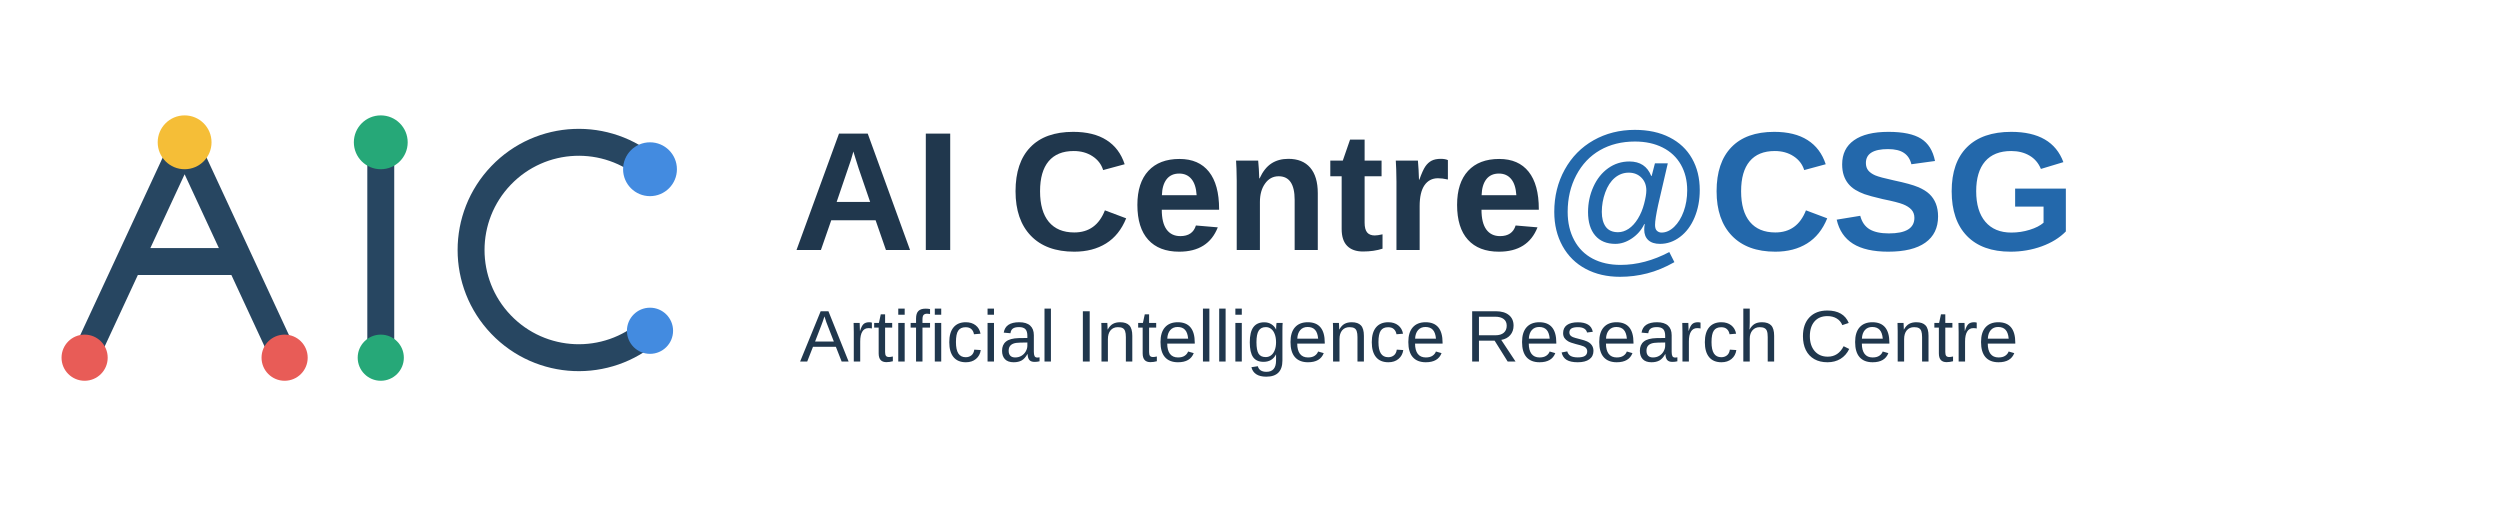
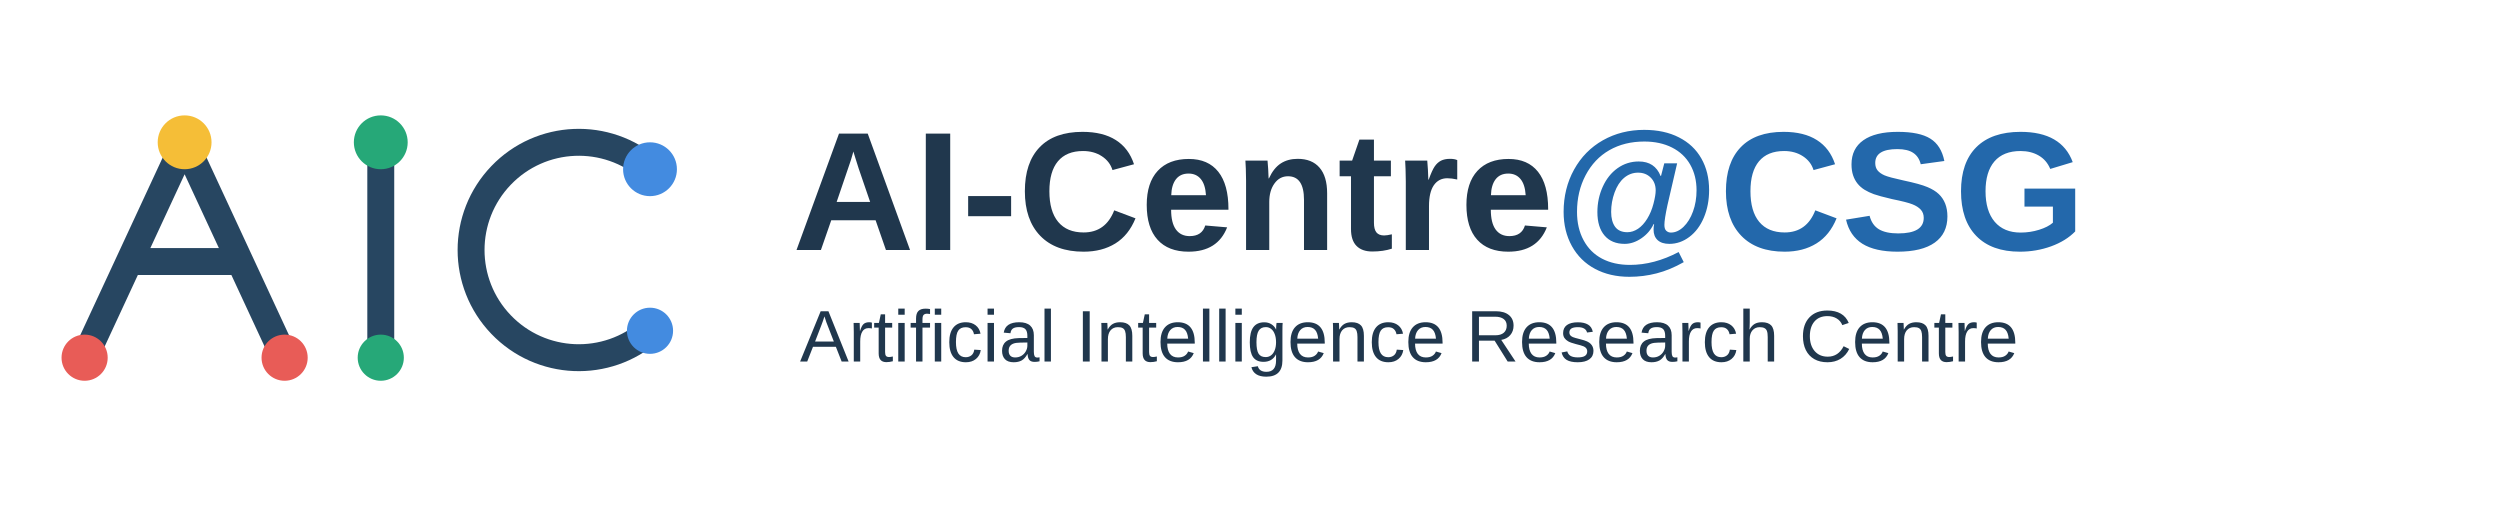
<svg xmlns="http://www.w3.org/2000/svg" width="650" height="132" viewBox="0 0 650 132" role="img" aria-labelledby="title">
  <g fill="none" stroke="#274661" stroke-width="7" stroke-linecap="round" stroke-linejoin="round">
    <path d="M22 93 48 37 74 93 M34 68h28" />
    <path d="M99 37v56" />
    <path d="M169 44a28 28 0 1 0 0 42" />
  </g>
  <g>
    <circle cx="48" cy="37" r="7" fill="#F5BE37" />
    <circle cx="22" cy="93" r="6" fill="#E85C57" />
    <circle cx="74" cy="93" r="6" fill="#E85C57" />
    <circle cx="99" cy="37" r="7" fill="#26A878" />
    <circle cx="99" cy="93" r="6" fill="#26A878" />
    <circle cx="169" cy="44" r="7" fill="#438BE0" />
    <circle cx="169" cy="86" r="6" fill="#438BE0" />
  </g>
  <g fill="#20374D" font-family="Arial, sans-serif">
-     <text x="206" y="65" font-size="44" font-weight="700">AI Centre<tspan fill="#2368AB">@CSG</tspan>
+     <text x="206" y="65" font-size="44" font-weight="700">AI-Centre<tspan fill="#2368AB">@CSG</tspan>
    </text>
    <text x="208" y="94" font-size="19">Artificial Intelligence Research Centre</text>
  </g>
</svg>
